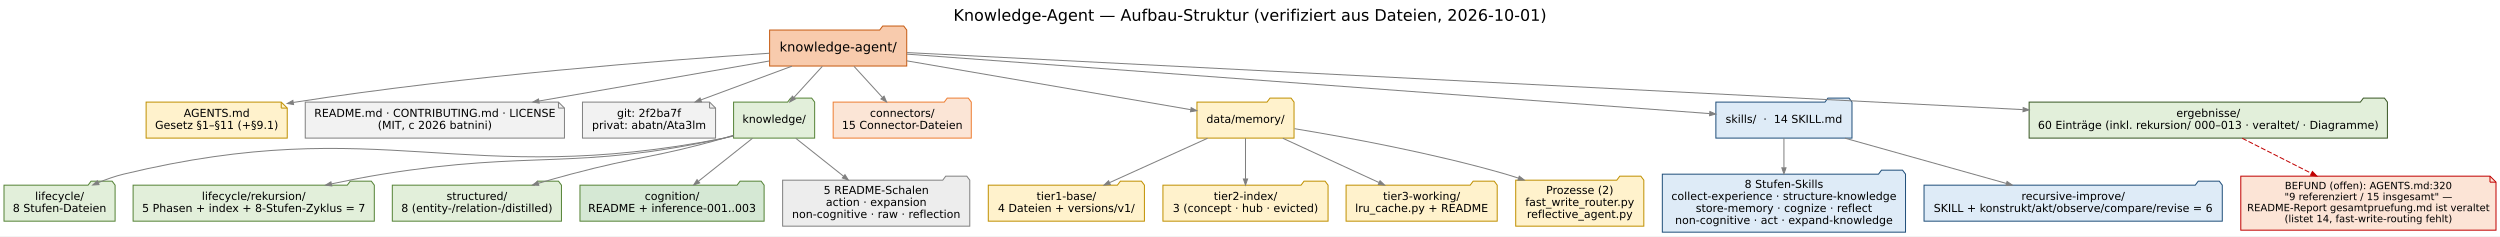
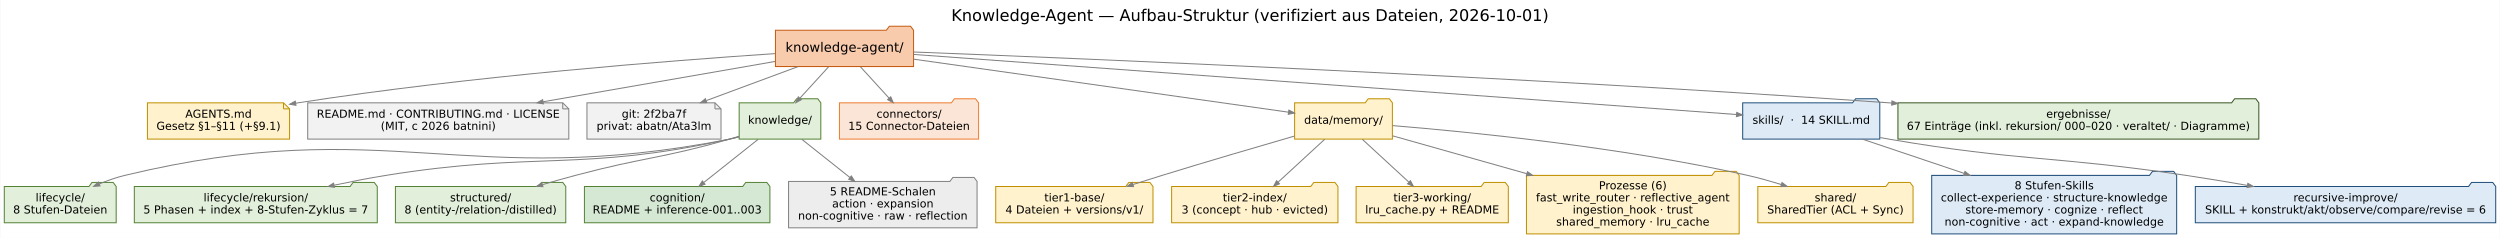
- <svg xmlns="http://www.w3.org/2000/svg" width="2498pt" height="236pt" viewBox="0.00 0.00 2498.00 236.00">
+ <svg xmlns="http://www.w3.org/2000/svg" width="2480pt" height="236pt" viewBox="0.00 0.00 2479.50 236.00">
  <g id="graph0" class="graph" transform="scale(1 1) rotate(0) translate(4 232)">
-     <polygon fill="white" stroke="transparent" points="-4,4 -4,-232 2494,-232 2494,4 -4,4" />
-     <text text-anchor="middle" x="1245" y="-211.2" font-family="DejaVu Sans" font-size="16.00">Knowledge-Agent — Aufbau-Struktur (verifiziert aus Dateien, 2026-10-01)</text>
+     <polygon fill="white" stroke="transparent" points="-4,4 -4,-232 2475.5,-232 2475.5,4 -4,4" />
+     <text text-anchor="middle" x="1235.75" y="-211.2" font-family="DejaVu Sans" font-size="16.00">Knowledge-Agent — Aufbau-Struktur (verifiziert aus Dateien, 2026-10-01)</text>
    <g id="node1" class="node">
      <polygon fill="#f8cbad" stroke="#c55a11" points="902,-202 899,-206 878,-206 875,-202 765,-202 765,-166 902,-166 902,-202" />
      <text text-anchor="middle" x="833.5" y="-180.6" font-family="DejaVu Sans" font-size="13.00">knowledge-agent/</text>
    </g>
    <g id="node2" class="node">
      <polygon fill="#fff2cc" stroke="#bf8f00" points="277,-130 142,-130 142,-94 283,-94 283,-124 277,-130" />
      <polyline fill="none" stroke="#bf8f00" points="277,-130 277,-124 " />
      <polyline fill="none" stroke="#bf8f00" points="283,-124 277,-124 " />
      <text text-anchor="middle" x="212.5" y="-115.2" font-family="DejaVu Sans" font-size="11.00">AGENTS.md</text>
      <text text-anchor="middle" x="212.5" y="-103.2" font-family="DejaVu Sans" font-size="11.00">Gesetz §1–§11 (+§9.1)</text>
    </g>
    <g id="edge1" class="edge">
      <path fill="none" stroke="#7f7f7f" d="M764.74,-178.81C661.51,-171.95 460.58,-156.37 291.5,-130 290.72,-129.88 289.94,-129.75 289.15,-129.63" />
      <polygon fill="#7f7f7f" stroke="#7f7f7f" points="289.33,-127.53 283.06,-128.6 288.63,-131.67 289.33,-127.53" />
    </g>
    <g id="node3" class="node">
      <polygon fill="#f2f2f2" stroke="#808080" points="554,-130 301,-130 301,-94 560,-94 560,-124 554,-130" />
      <polyline fill="none" stroke="#808080" points="554,-130 554,-124 " />
      <polyline fill="none" stroke="#808080" points="560,-124 554,-124 " />
      <text text-anchor="middle" x="430.5" y="-115.2" font-family="DejaVu Sans" font-size="11.00">README.md · CONTRIBUTING.md · LICENSE</text>
      <text text-anchor="middle" x="430.5" y="-103.2" font-family="DejaVu Sans" font-size="11.00">(MIT, c 2026 batnini)</text>
    </g>
    <g id="edge2" class="edge">
      <path fill="none" stroke="#7f7f7f" d="M764.68,-171.05C701.49,-160.07 606.95,-143.65 534.54,-131.07" />
      <polygon fill="#7f7f7f" stroke="#7f7f7f" points="534.76,-128.98 528.49,-130.02 534.04,-133.12 534.76,-128.98" />
    </g>
    <g id="node4" class="node">
      <polygon fill="#f2f2f2" stroke="#808080" points="705,-130 578,-130 578,-94 711,-94 711,-124 705,-130" />
      <polyline fill="none" stroke="#808080" points="705,-130 705,-124 " />
      <polyline fill="none" stroke="#808080" points="711,-124 705,-124 " />
      <text text-anchor="middle" x="644.5" y="-115.2" font-family="DejaVu Sans" font-size="11.00">git: 2f2ba7f</text>
      <text text-anchor="middle" x="644.5" y="-103.2" font-family="DejaVu Sans" font-size="11.00">privat: abatn/Ata3lm</text>
    </g>
    <g id="edge3" class="edge">
      <path fill="none" stroke="#7f7f7f" d="M787.27,-165.88C759.82,-155.71 724.95,-142.8 696.54,-132.28" />
      <polygon fill="#7f7f7f" stroke="#7f7f7f" points="696.94,-130.18 690.58,-130.07 695.48,-134.12 696.94,-130.18" />
    </g>
    <g id="node5" class="node">
      <polygon fill="#e2efda" stroke="#548235" points="810,-130 807,-134 786,-134 783,-130 729,-130 729,-94 810,-94 810,-130" />
      <text text-anchor="middle" x="769.5" y="-109.2" font-family="DejaVu Sans" font-size="11.00">knowledge/</text>
    </g>
    <g id="edge4" class="edge">
      <path fill="none" stroke="#7f7f7f" d="M817.68,-165.7C809.08,-156.29 798.36,-144.56 789.21,-134.56" />
      <polygon fill="#7f7f7f" stroke="#7f7f7f" points="790.74,-133.12 785.14,-130.1 787.64,-135.95 790.74,-133.12" />
    </g>
    <g id="node11" class="node">
      <polygon fill="#fbe5d6" stroke="#ed7d31" points="966.5,-130 963.5,-134 942.5,-134 939.5,-130 828.5,-130 828.5,-94 966.5,-94 966.5,-130" />
      <text text-anchor="middle" x="897.5" y="-115.2" font-family="DejaVu Sans" font-size="11.00">connectors/</text>
      <text text-anchor="middle" x="897.5" y="-103.2" font-family="DejaVu Sans" font-size="11.00">15 Connector-Dateien</text>
    </g>
    <g id="edge5" class="edge">
      <path fill="none" stroke="#7f7f7f" d="M849.32,-165.7C857.92,-156.29 868.64,-144.56 877.79,-134.56" />
      <polygon fill="#7f7f7f" stroke="#7f7f7f" points="879.36,-135.95 881.86,-130.1 876.26,-133.12 879.36,-135.95" />
    </g>
    <g id="node12" class="node">
-       <polygon fill="#fff2cc" stroke="#bf8f00" points="1289,-130 1286,-134 1265,-134 1262,-130 1192,-130 1192,-94 1289,-94 1289,-130" />
-       <text text-anchor="middle" x="1240.5" y="-109.2" font-family="DejaVu Sans" font-size="11.00">data/memory/</text>
+       <polygon fill="#fff2cc" stroke="#bf8f00" points="1377,-130 1374,-134 1353,-134 1350,-130 1280,-130 1280,-94 1377,-94 1377,-130" />
+       <text text-anchor="middle" x="1328.5" y="-109.2" font-family="DejaVu Sans" font-size="11.00">data/memory/</text>
    </g>
    <g id="edge6" class="edge">
-       <path fill="none" stroke="#7f7f7f" d="M902.08,-171.2C981.96,-157.47 1112.31,-135.05 1185.74,-122.42" />
-       <polygon fill="#7f7f7f" stroke="#7f7f7f" points="1186.24,-124.46 1191.8,-121.38 1185.53,-120.32 1186.24,-124.46" />
+       <path fill="none" stroke="#7f7f7f" d="M902.07,-173.3C1001.32,-159.27 1183.03,-133.57 1273.83,-120.73" />
+       <polygon fill="#7f7f7f" stroke="#7f7f7f" points="1274.3,-122.79 1279.94,-119.87 1273.71,-118.63 1274.3,-122.79" />
    </g>
-     <g id="node17" class="node">
-       <polygon fill="#deebf7" stroke="#1f4e79" points="1846.5,-130 1843.5,-134 1822.5,-134 1819.5,-130 1710.5,-130 1710.5,-94 1846.5,-94 1846.5,-130" />
-       <text text-anchor="middle" x="1778.5" y="-109.2" font-family="DejaVu Sans" font-size="11.00">skills/  ·  14 SKILL.md</text>
+     <g id="node18" class="node">
+       <polygon fill="#deebf7" stroke="#1f4e79" points="1860.5,-130 1857.5,-134 1836.5,-134 1833.5,-130 1724.5,-130 1724.5,-94 1860.5,-94 1860.5,-130" />
+       <text text-anchor="middle" x="1792.5" y="-109.2" font-family="DejaVu Sans" font-size="11.00">skills/  ·  14 SKILL.md</text>
    </g>
    <g id="edge7" class="edge">
-       <path fill="none" stroke="#7f7f7f" d="M902.22,-177.91C1074.85,-165.12 1525.58,-131.73 1704.12,-118.51" />
-       <polygon fill="#7f7f7f" stroke="#7f7f7f" points="1704.52,-120.59 1710.35,-118.05 1704.21,-116.4 1704.52,-120.59" />
+       <path fill="none" stroke="#7f7f7f" d="M902.08,-177.99C1076.83,-165.24 1537.7,-131.6 1718.36,-118.41" />
+       <polygon fill="#7f7f7f" stroke="#7f7f7f" points="1718.57,-120.5 1724.4,-117.97 1718.26,-116.31 1718.57,-120.5" />
    </g>
-     <g id="node20" class="node">
-       <polygon fill="#e2efda" stroke="#375623" points="2381.5,-130 2378.5,-134 2357.5,-134 2354.5,-130 2023.5,-130 2023.5,-94 2381.5,-94 2381.5,-130" />
-       <text text-anchor="middle" x="2202.5" y="-115.2" font-family="DejaVu Sans" font-size="11.00">ergebnisse/</text>
-       <text text-anchor="middle" x="2202.5" y="-103.2" font-family="DejaVu Sans" font-size="11.00">60 Einträge (inkl. rekursion/ 000–013 · veraltet/ · Diagramme)</text>
+     <g id="node21" class="node">
+       <polygon fill="#e2efda" stroke="#375623" points="2236.5,-130 2233.5,-134 2212.5,-134 2209.5,-130 1878.5,-130 1878.5,-94 2236.5,-94 2236.5,-130" />
+       <text text-anchor="middle" x="2057.5" y="-115.2" font-family="DejaVu Sans" font-size="11.00">ergebnisse/</text>
+       <text text-anchor="middle" x="2057.5" y="-103.2" font-family="DejaVu Sans" font-size="11.00">67 Einträge (inkl. rekursion/ 000–020 · veraltet/ · Diagramme)</text>
    </g>
    <g id="edge8" class="edge">
-       <path fill="none" stroke="#7f7f7f" d="M902.33,-179.48C1105.75,-169.08 1709.15,-138.23 2017.13,-122.48" />
-       <polygon fill="#7f7f7f" stroke="#7f7f7f" points="2017.57,-124.56 2023.45,-122.16 2017.35,-120.36 2017.57,-124.56" />
+       <path fill="none" stroke="#7f7f7f" d="M902.05,-180.42C1068.14,-173.97 1505.27,-155.77 1869.5,-130 1870.42,-129.93 1871.34,-129.87 1872.27,-129.8" />
+       <polygon fill="#7f7f7f" stroke="#7f7f7f" points="1872.57,-131.89 1878.4,-129.36 1872.26,-127.7 1872.57,-131.89" />
    </g>
    <g id="node6" class="node">
      <polygon fill="#e2efda" stroke="#548235" points="111,-47 108,-51 87,-51 84,-47 0,-47 0,-11 111,-11 111,-47" />
      <text text-anchor="middle" x="55.5" y="-32.2" font-family="DejaVu Sans" font-size="11.00">lifecycle/</text>
      <text text-anchor="middle" x="55.5" y="-20.2" font-family="DejaVu Sans" font-size="11.00">8 Stufen-Dateien</text>
    </g>
    <g id="edge9" class="edge">
      <path fill="none" stroke="#7f7f7f" d="M728.81,-96.17C725.69,-95.34 722.56,-94.6 719.5,-94 457.36,-42.54 379.23,-120.51 119.5,-58 111.07,-55.97 102.36,-52.89 94.17,-49.51" />
      <polygon fill="#7f7f7f" stroke="#7f7f7f" points="94.95,-47.55 88.61,-47.12 93.3,-51.41 94.95,-47.55" />
    </g>
    <g id="node7" class="node">
      <polygon fill="#e2efda" stroke="#548235" points="370,-47 367,-51 346,-51 343,-47 129,-47 129,-11 370,-11 370,-47" />
      <text text-anchor="middle" x="249.5" y="-32.2" font-family="DejaVu Sans" font-size="11.00">lifecycle/rekursion/</text>
      <text text-anchor="middle" x="249.5" y="-20.2" font-family="DejaVu Sans" font-size="11.00">5 Phasen + index + 8-Stufen-Zyklus = 7</text>
    </g>
    <g id="edge10" class="edge">
      <path fill="none" stroke="#7f7f7f" d="M728.78,-96.33C725.66,-95.46 722.54,-94.67 719.5,-94 570.66,-61.27 528.96,-82.2 378.5,-58 361.87,-55.33 344.17,-51.88 327.37,-48.33" />
      <polygon fill="#7f7f7f" stroke="#7f7f7f" points="327.53,-46.21 321.22,-47.01 326.65,-50.32 327.53,-46.21" />
    </g>
    <g id="node8" class="node">
      <polygon fill="#e2efda" stroke="#548235" points="557,-47 554,-51 533,-51 530,-47 388,-47 388,-11 557,-11 557,-47" />
      <text text-anchor="middle" x="472.5" y="-32.2" font-family="DejaVu Sans" font-size="11.00">structured/</text>
      <text text-anchor="middle" x="472.5" y="-20.2" font-family="DejaVu Sans" font-size="11.00">8 (entity-/relation-/distilled)</text>
    </g>
    <g id="edge11" class="edge">
      <path fill="none" stroke="#7f7f7f" d="M728.94,-96.85C725.76,-95.85 722.58,-94.89 719.5,-94 652.35,-74.73 634,-75.98 566.5,-58 555.95,-55.19 544.79,-52.03 533.98,-48.87" />
      <polygon fill="#7f7f7f" stroke="#7f7f7f" points="534.37,-46.8 528.02,-47.12 533.18,-50.83 534.37,-46.8" />
    </g>
    <g id="node9" class="node">
      <polygon fill="#d5e8d4" stroke="#548235" points="759.5,-47 756.5,-51 735.5,-51 732.5,-47 575.5,-47 575.5,-11 759.5,-11 759.5,-47" />
      <text text-anchor="middle" x="667.5" y="-32.2" font-family="DejaVu Sans" font-size="11.00">cognition/</text>
      <text text-anchor="middle" x="667.5" y="-20.2" font-family="DejaVu Sans" font-size="11.00">README + inference-001..003</text>
    </g>
    <g id="edge12" class="edge">
      <path fill="none" stroke="#7f7f7f" d="M747.87,-93.82C732.18,-81.36 710.87,-64.44 694.14,-51.15" />
      <polygon fill="#7f7f7f" stroke="#7f7f7f" points="695.11,-49.24 689.1,-47.15 692.49,-52.53 695.11,-49.24" />
    </g>
    <g id="node10" class="node">
      <polygon fill="#ededed" stroke="#808080" points="965,-52 962,-56 941,-56 938,-52 778,-52 778,-6 965,-6 965,-52" />
      <text text-anchor="middle" x="871.5" y="-38.2" font-family="DejaVu Sans" font-size="11.00">5 README-Schalen</text>
      <text text-anchor="middle" x="871.5" y="-26.2" font-family="DejaVu Sans" font-size="11.00">action · expansion</text>
      <text text-anchor="middle" x="871.5" y="-14.2" font-family="DejaVu Sans" font-size="11.00">non-cognitive · raw · reflection</text>
    </g>
    <g id="edge13" class="edge">
      <path fill="none" stroke="#7f7f7f" d="M791.13,-93.82C805.02,-82.8 823.31,-68.27 838.93,-55.86" />
      <polygon fill="#7f7f7f" stroke="#7f7f7f" points="840.29,-57.46 843.69,-52.09 837.68,-54.17 840.29,-57.46" />
    </g>
    <g id="node13" class="node">
      <polygon fill="#fff2cc" stroke="#bf8f00" points="1139.5,-47 1136.5,-51 1115.5,-51 1112.5,-47 983.5,-47 983.5,-11 1139.5,-11 1139.5,-47" />
      <text text-anchor="middle" x="1061.5" y="-32.2" font-family="DejaVu Sans" font-size="11.00">tier1-base/</text>
      <text text-anchor="middle" x="1061.5" y="-20.2" font-family="DejaVu Sans" font-size="11.00">4 Dateien + versions/v1/</text>
    </g>
    <g id="edge14" class="edge">
-       <path fill="none" stroke="#7f7f7f" d="M1202.54,-93.82C1173.96,-80.89 1134.76,-63.15 1104.93,-49.65" />
-       <polygon fill="#7f7f7f" stroke="#7f7f7f" points="1105.43,-47.57 1099.1,-47.01 1103.7,-51.4 1105.43,-47.57" />
+       <path fill="none" stroke="#7f7f7f" d="M1279.89,-97.04C1243.61,-86.54 1192.86,-71.67 1148.5,-58 1139.21,-55.14 1129.38,-52.04 1119.8,-48.99" />
+       <polygon fill="#7f7f7f" stroke="#7f7f7f" points="1120.23,-46.92 1113.88,-47.09 1118.95,-50.92 1120.23,-46.92" />
    </g>
    <g id="node14" class="node">
      <polygon fill="#fff2cc" stroke="#bf8f00" points="1323,-47 1320,-51 1299,-51 1296,-47 1158,-47 1158,-11 1323,-11 1323,-47" />
      <text text-anchor="middle" x="1240.5" y="-32.2" font-family="DejaVu Sans" font-size="11.00">tier2-index/</text>
      <text text-anchor="middle" x="1240.5" y="-20.2" font-family="DejaVu Sans" font-size="11.00">3 (concept · hub · evicted)</text>
    </g>
    <g id="edge15" class="edge">
-       <path fill="none" stroke="#7f7f7f" d="M1240.5,-93.82C1240.5,-82.01 1240.5,-66.18 1240.5,-53.24" />
-       <polygon fill="#7f7f7f" stroke="#7f7f7f" points="1242.6,-53.15 1240.5,-47.15 1238.4,-53.15 1242.6,-53.15" />
+       <path fill="none" stroke="#7f7f7f" d="M1309.84,-93.82C1296.42,-81.47 1278.23,-64.73 1263.85,-51.5" />
+       <polygon fill="#7f7f7f" stroke="#7f7f7f" points="1264.97,-49.67 1259.14,-47.15 1262.13,-52.76 1264.97,-49.67" />
    </g>
    <g id="node15" class="node">
      <polygon fill="#fff2cc" stroke="#bf8f00" points="1492,-47 1489,-51 1468,-51 1465,-47 1341,-47 1341,-11 1492,-11 1492,-47" />
      <text text-anchor="middle" x="1416.5" y="-32.2" font-family="DejaVu Sans" font-size="11.00">tier3-working/</text>
      <text text-anchor="middle" x="1416.5" y="-20.2" font-family="DejaVu Sans" font-size="11.00">lru_cache.py + README</text>
    </g>
    <g id="edge16" class="edge">
-       <path fill="none" stroke="#7f7f7f" d="M1277.83,-93.82C1305.92,-80.89 1344.47,-63.15 1373.79,-49.65" />
-       <polygon fill="#7f7f7f" stroke="#7f7f7f" points="1374.96,-51.43 1379.53,-47.01 1373.2,-47.62 1374.96,-51.43" />
+       <path fill="none" stroke="#7f7f7f" d="M1347.16,-93.82C1360.58,-81.47 1378.77,-64.73 1393.15,-51.5" />
+       <polygon fill="#7f7f7f" stroke="#7f7f7f" points="1394.87,-52.76 1397.86,-47.15 1392.03,-49.67 1394.87,-52.76" />
    </g>
    <g id="node16" class="node">
-       <polygon fill="#fff2cc" stroke="#bf8f00" points="1638.5,-52 1635.5,-56 1614.5,-56 1611.5,-52 1510.5,-52 1510.5,-6 1638.5,-6 1638.5,-52" />
-       <text text-anchor="middle" x="1574.5" y="-38.2" font-family="DejaVu Sans" font-size="11.00">Prozesse (2)</text>
-       <text text-anchor="middle" x="1574.5" y="-26.2" font-family="DejaVu Sans" font-size="11.00">fast_write_router.py</text>
-       <text text-anchor="middle" x="1574.5" y="-14.2" font-family="DejaVu Sans" font-size="11.00">reflective_agent.py</text>
+       <polygon fill="#fff2cc" stroke="#bf8f00" points="1721,-58 1718,-62 1697,-62 1694,-58 1510,-58 1510,0 1721,0 1721,-58" />
+       <text text-anchor="middle" x="1615.5" y="-44.2" font-family="DejaVu Sans" font-size="11.00">Prozesse (6)</text>
+       <text text-anchor="middle" x="1615.5" y="-32.2" font-family="DejaVu Sans" font-size="11.00">fast_write_router · reflective_agent</text>
+       <text text-anchor="middle" x="1615.5" y="-20.2" font-family="DejaVu Sans" font-size="11.00">ingestion_hook · trust</text>
+       <text text-anchor="middle" x="1615.5" y="-8.2" font-family="DejaVu Sans" font-size="11.00">shared_memory · lru_cache</text>
+     </g>
+     <g id="edge18" class="edge">
+       <path fill="none" stroke="#7f7f7f" d="M1377.19,-97.26C1413.61,-86.98 1464.79,-72.54 1510.38,-59.67" />
+       <polygon fill="#7f7f7f" stroke="#7f7f7f" points="1511,-61.68 1516.2,-58.02 1509.86,-57.63 1511,-61.68" />
+     </g>
+     <g id="node17" class="node">
+       <polygon fill="#fff2cc" stroke="#bf8f00" points="1893.5,-47 1890.5,-51 1869.5,-51 1866.5,-47 1739.5,-47 1739.5,-11 1893.5,-11 1893.5,-47" />
+       <text text-anchor="middle" x="1816.5" y="-32.2" font-family="DejaVu Sans" font-size="11.00">shared/</text>
+       <text text-anchor="middle" x="1816.5" y="-20.2" font-family="DejaVu Sans" font-size="11.00">SharedTier (ACL + Sync)</text>
    </g>
    <g id="edge17" class="edge">
-       <path fill="none" stroke="#7f7f7f" d="M1289.46,-103.43C1342.16,-94.73 1428.14,-78.92 1500.5,-58 1504.67,-56.79 1508.94,-55.46 1513.23,-54.04" />
-       <polygon fill="#7f7f7f" stroke="#7f7f7f" points="1514.05,-55.98 1519.06,-52.07 1512.71,-52 1514.05,-55.98" />
-     </g>
-     <g id="node18" class="node">
-       <polygon fill="#deebf7" stroke="#1f4e79" points="1900,-58 1897,-62 1876,-62 1873,-58 1657,-58 1657,0 1900,0 1900,-58" />
-       <text text-anchor="middle" x="1778.5" y="-44.2" font-family="DejaVu Sans" font-size="11.00">8 Stufen-Skills</text>
-       <text text-anchor="middle" x="1778.5" y="-32.2" font-family="DejaVu Sans" font-size="11.00">collect-experience · structure-knowledge</text>
-       <text text-anchor="middle" x="1778.5" y="-20.2" font-family="DejaVu Sans" font-size="11.00">store-memory · cognize · reflect</text>
-       <text text-anchor="middle" x="1778.5" y="-8.2" font-family="DejaVu Sans" font-size="11.00">non-cognitive · act · expand-knowledge</text>
-     </g>
-     <g id="edge18" class="edge">
-       <path fill="none" stroke="#7f7f7f" d="M1778.5,-93.82C1778.5,-85.28 1778.5,-74.65 1778.5,-64.52" />
-       <polygon fill="#7f7f7f" stroke="#7f7f7f" points="1780.6,-64.31 1778.5,-58.31 1776.4,-64.31 1780.6,-64.31" />
+       <path fill="none" stroke="#7f7f7f" d="M1377.14,-107.41C1453.09,-101.18 1604.13,-86.22 1729.5,-58 1740.34,-55.56 1751.76,-52.36 1762.63,-49" />
+       <polygon fill="#7f7f7f" stroke="#7f7f7f" points="1763.52,-50.92 1768.61,-47.12 1762.25,-46.91 1763.52,-50.92" />
    </g>
    <g id="node19" class="node">
-       <polygon fill="#deebf7" stroke="#1f4e79" points="2216.5,-47 2213.5,-51 2192.5,-51 2189.5,-47 1918.5,-47 1918.5,-11 2216.5,-11 2216.5,-47" />
-       <text text-anchor="middle" x="2067.5" y="-32.2" font-family="DejaVu Sans" font-size="11.00">recursive-improve/</text>
-       <text text-anchor="middle" x="2067.5" y="-20.2" font-family="DejaVu Sans" font-size="11.00">SKILL + konstrukt/akt/observe/compare/revise = 6</text>
+       <polygon fill="#deebf7" stroke="#1f4e79" points="2155,-58 2152,-62 2131,-62 2128,-58 1912,-58 1912,0 2155,0 2155,-58" />
+       <text text-anchor="middle" x="2033.5" y="-44.2" font-family="DejaVu Sans" font-size="11.00">8 Stufen-Skills</text>
+       <text text-anchor="middle" x="2033.5" y="-32.2" font-family="DejaVu Sans" font-size="11.00">collect-experience · structure-knowledge</text>
+       <text text-anchor="middle" x="2033.5" y="-20.2" font-family="DejaVu Sans" font-size="11.00">store-memory · cognize · reflect</text>
+       <text text-anchor="middle" x="2033.5" y="-8.2" font-family="DejaVu Sans" font-size="11.00">non-cognitive · act · expand-knowledge</text>
    </g>
    <g id="edge19" class="edge">
-       <path fill="none" stroke="#7f7f7f" d="M1839.44,-93.92C1886.7,-80.67 1952.13,-62.33 2000.8,-48.7" />
-       <polygon fill="#7f7f7f" stroke="#7f7f7f" points="2001.44,-50.7 2006.65,-47.06 2000.3,-46.65 2001.44,-50.7" />
+       <path fill="none" stroke="#7f7f7f" d="M1843.32,-93.92C1872.56,-84.09 1910.14,-71.46 1944.17,-60.02" />
+       <polygon fill="#7f7f7f" stroke="#7f7f7f" points="1945.02,-61.96 1950.03,-58.05 1943.68,-57.97 1945.02,-61.96" />
    </g>
-     <g id="node21" class="node">
-       <polygon fill="#fce4d6" stroke="#c00000" points="2484,-56 2235,-56 2235,-2 2490,-2 2490,-50 2484,-56" />
-       <polyline fill="none" stroke="#c00000" points="2484,-56 2484,-50 " />
-       <polyline fill="none" stroke="#c00000" points="2490,-50 2484,-50 " />
-       <text text-anchor="middle" x="2362.5" y="-43" font-family="DejaVu Sans" font-size="10.00">BEFUND (offen): AGENTS.md:320</text>
-       <text text-anchor="middle" x="2362.5" y="-32" font-family="DejaVu Sans" font-size="10.00">"9 referenziert / 15 insgesamt" —</text>
-       <text text-anchor="middle" x="2362.5" y="-21" font-family="DejaVu Sans" font-size="10.00">README-Report gesamtpruefung.md ist veraltet</text>
-       <text text-anchor="middle" x="2362.5" y="-10" font-family="DejaVu Sans" font-size="10.00">(listet 14, fast-write-routing fehlt)</text>
+     <g id="node20" class="node">
+       <polygon fill="#deebf7" stroke="#1f4e79" points="2471.5,-47 2468.5,-51 2447.5,-51 2444.5,-47 2173.5,-47 2173.5,-11 2471.5,-11 2471.5,-47" />
+       <text text-anchor="middle" x="2322.5" y="-32.2" font-family="DejaVu Sans" font-size="11.00">recursive-improve/</text>
+       <text text-anchor="middle" x="2322.5" y="-20.2" font-family="DejaVu Sans" font-size="11.00">SKILL + konstrukt/akt/observe/compare/revise = 6</text>
    </g>
    <g id="edge20" class="edge">
-       <path fill="none" stroke="#c00000" stroke-dasharray="5,2" d="M2236.43,-93.82C2256.47,-83.68 2282.37,-70.57 2305.47,-58.87" />
-       <polygon fill="#c00000" stroke="#c00000" points="2306.56,-60.67 2310.97,-56.09 2304.67,-56.93 2306.56,-60.67" />
+       <path fill="none" stroke="#7f7f7f" d="M1860.87,-95.55C1863.78,-95 1866.67,-94.48 1869.5,-94 1999.69,-71.74 2033.87,-77.53 2164.5,-58 2184.1,-55.07 2205.01,-51.61 2224.98,-48.13" />
+       <polygon fill="#7f7f7f" stroke="#7f7f7f" points="2225.6,-50.15 2231.15,-47.05 2224.88,-46.02 2225.6,-50.15" />
    </g>
  </g>
</svg>
